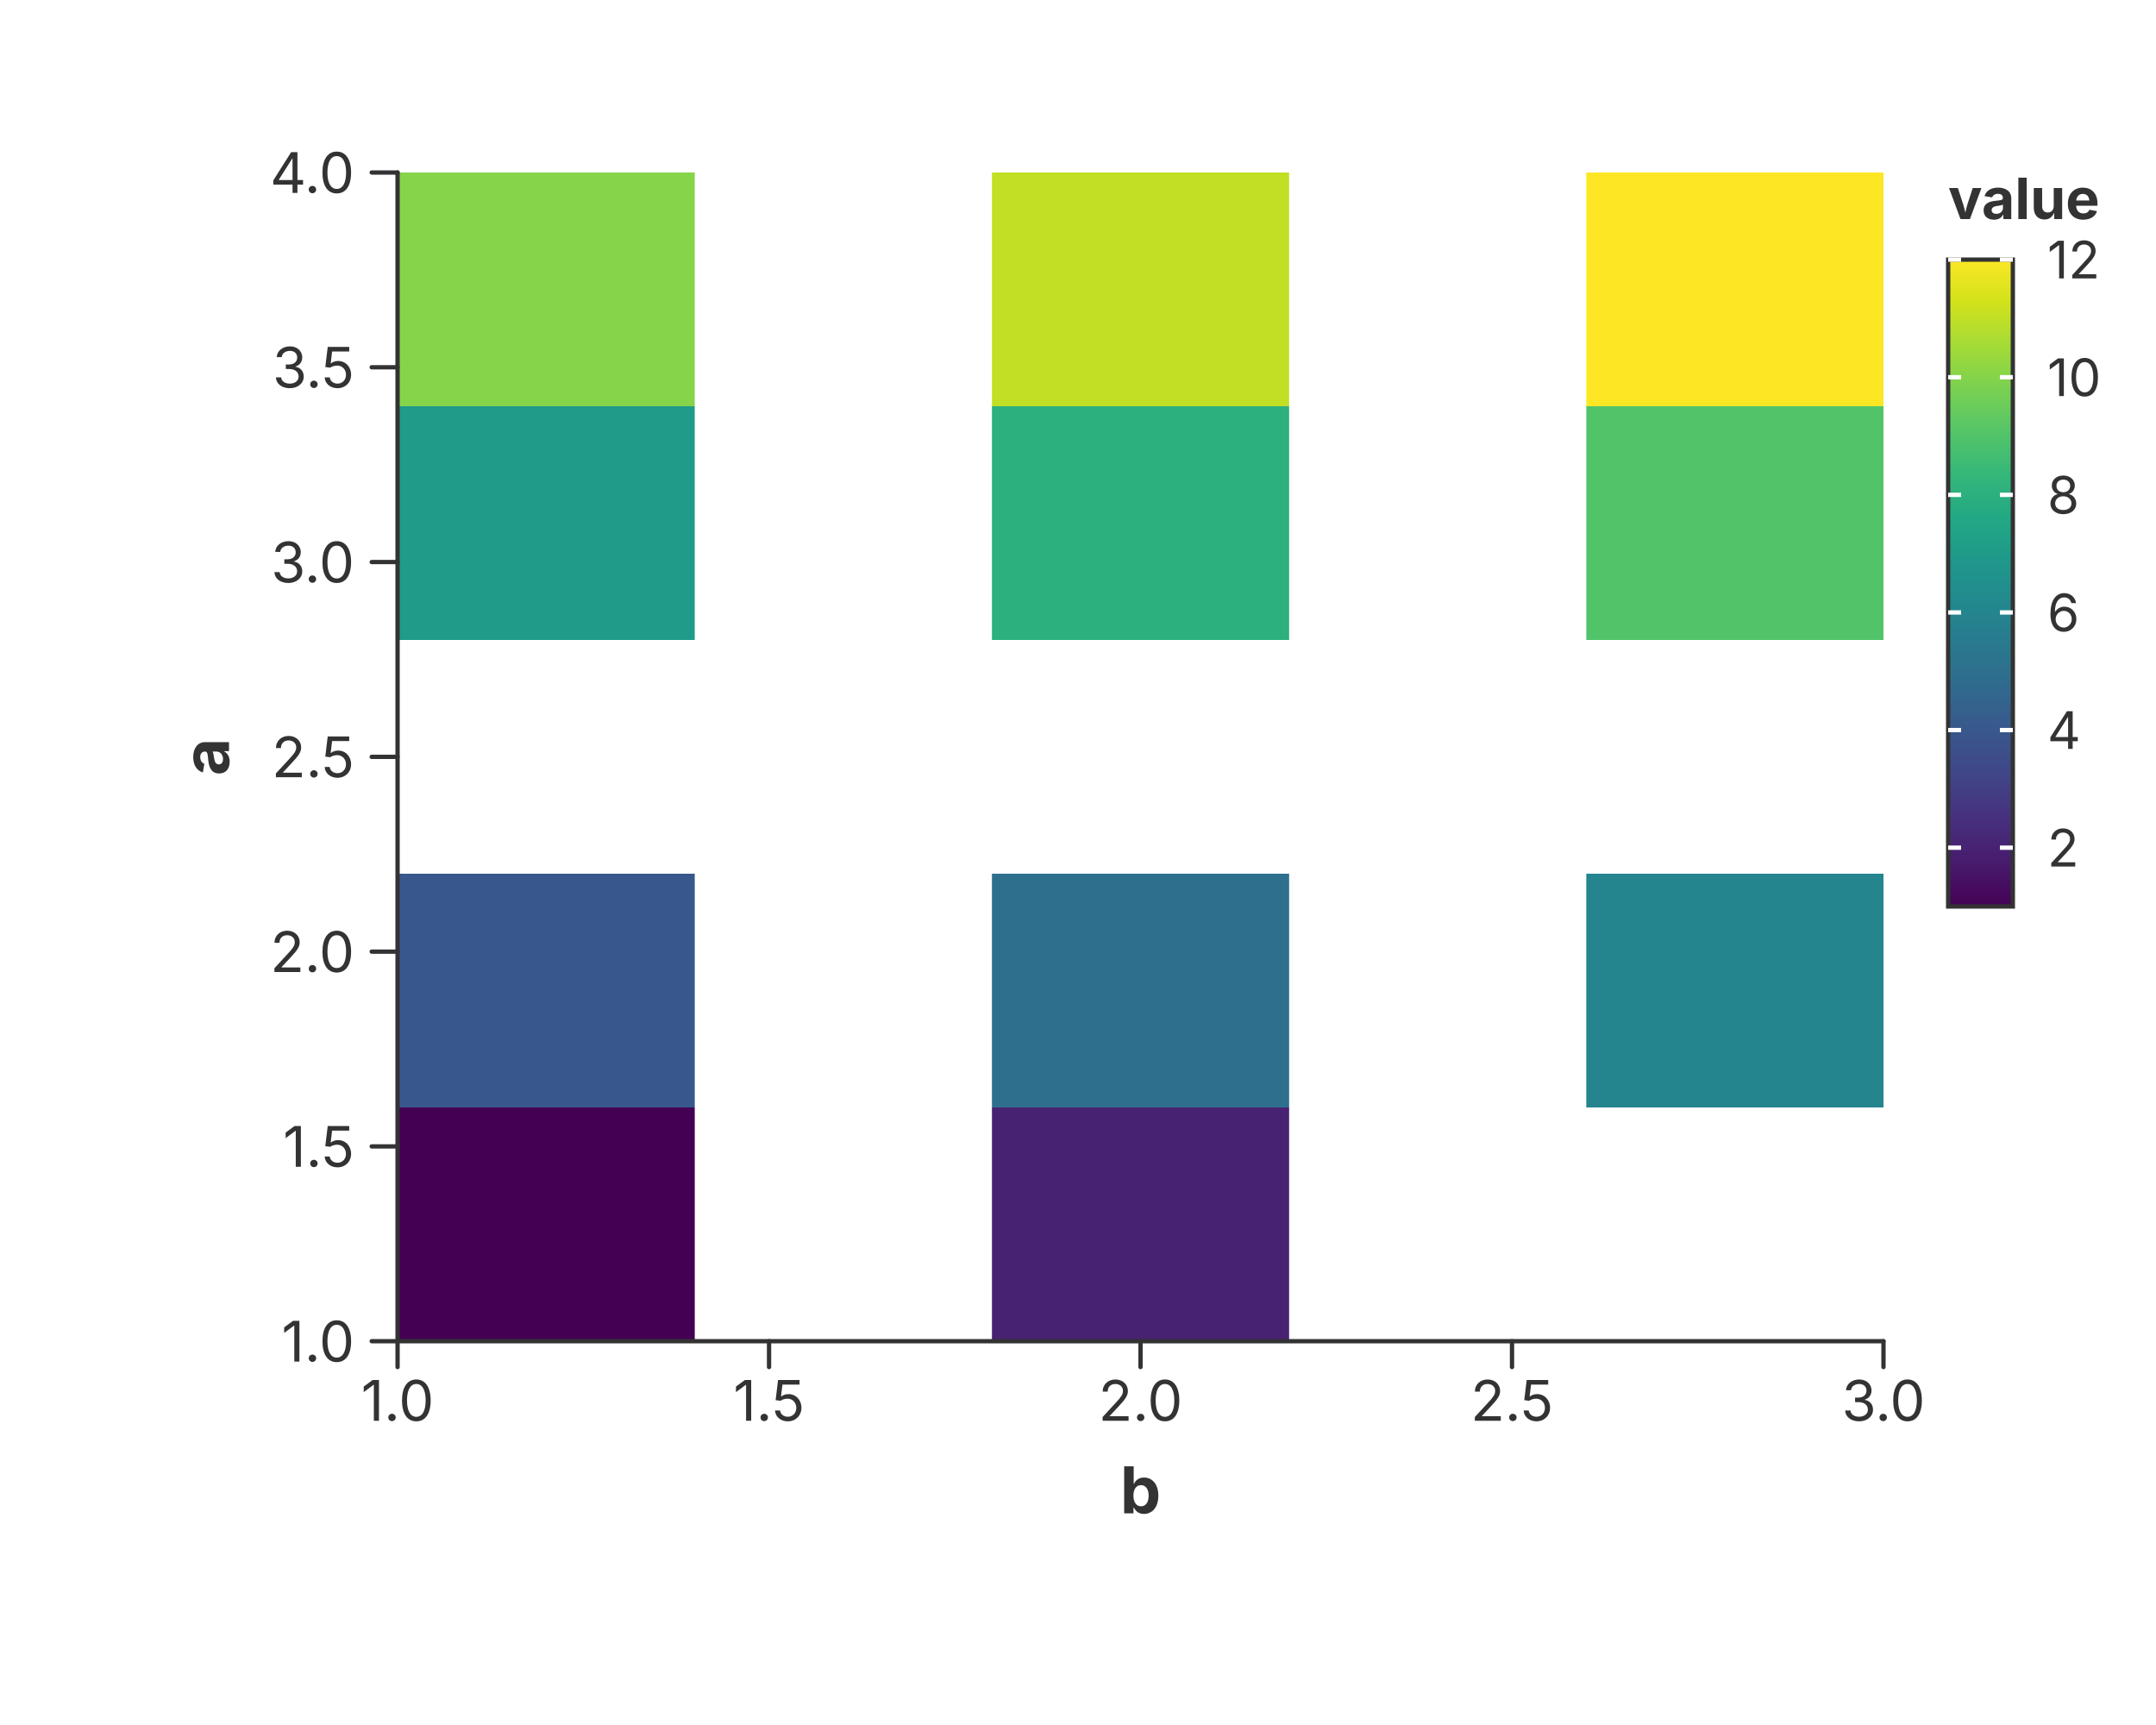
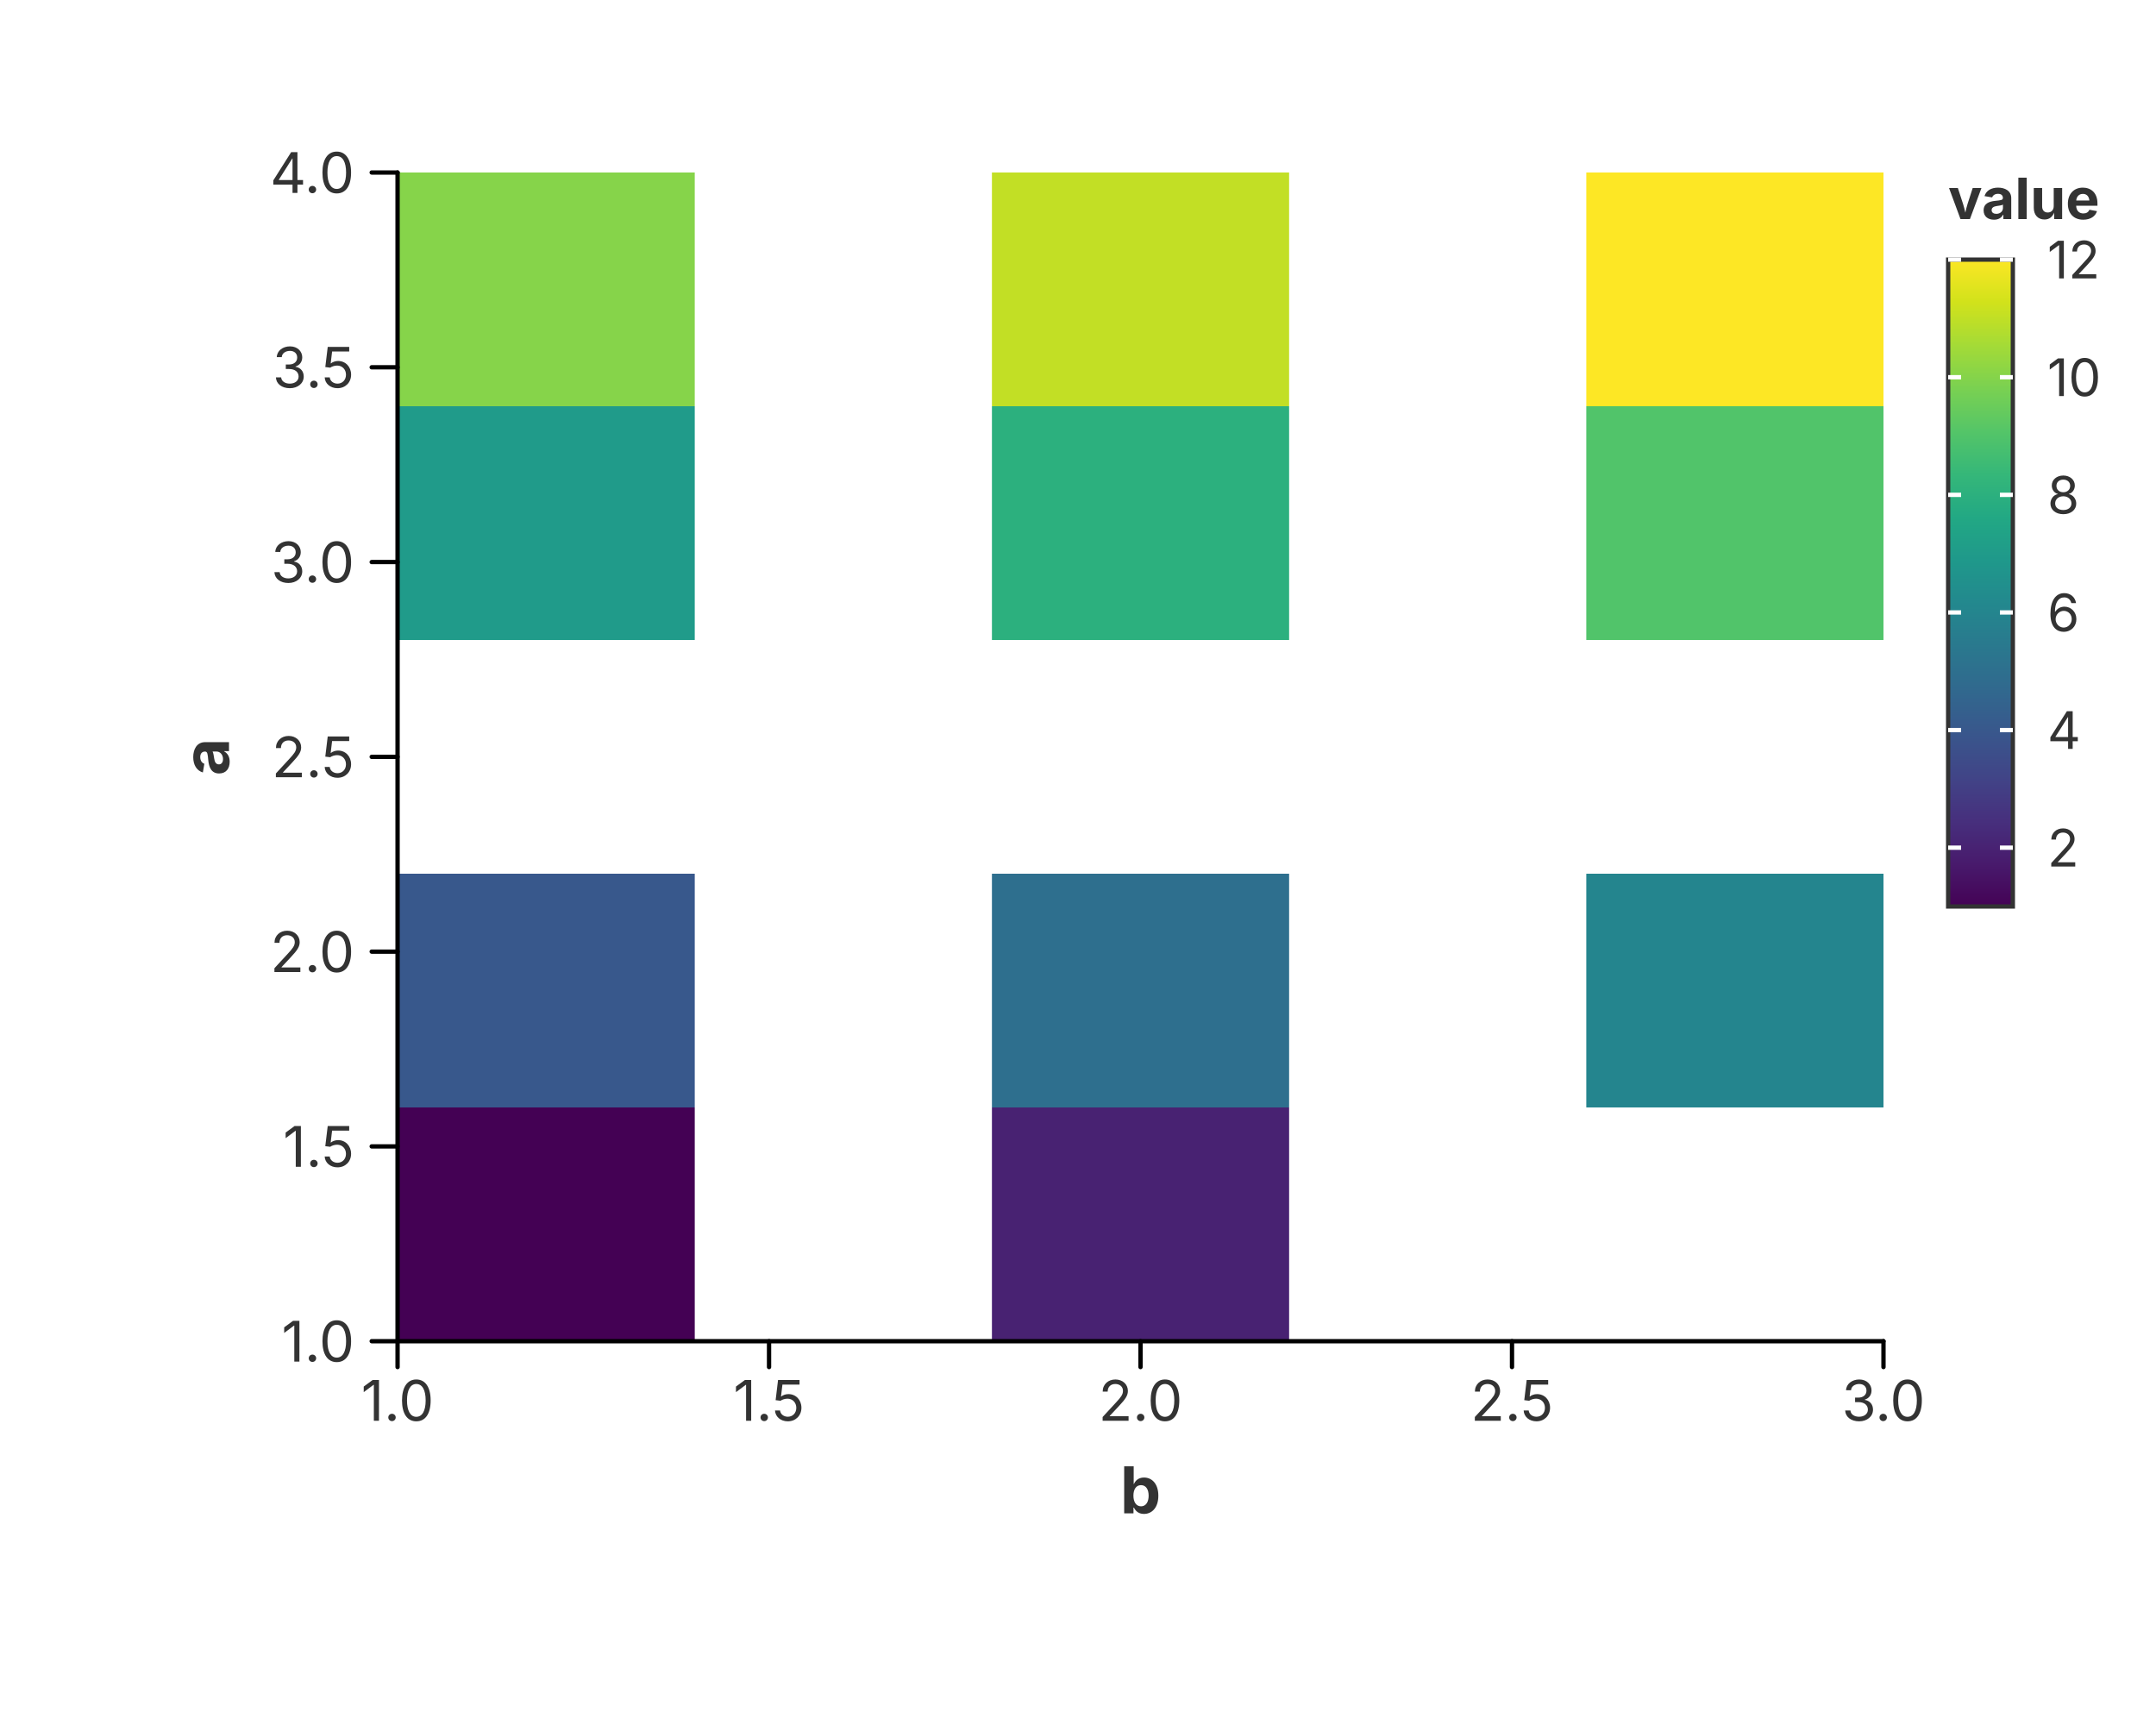
<svg xmlns="http://www.w3.org/2000/svg" width="500" height="400" viewBox="0 0 500 400">
  <rect x="0.000" y="0.000" width="500.000" height="400.000" fill="rgba(255,255,255,1.000)" stroke="none" stroke-width="0.000" fill-opacity="1.000" stroke-opacity="1.000" />
  <defs>
    <clipPath id="plot-clip-area">
      <rect x="92.200" y="40.000" width="344.600" height="271.000" />
    </clipPath>
  </defs>
  <g clip-path="url(#plot-clip-area)">
    <rect x="92.200" y="256.800" width="68.920" height="54.200" fill="rgba(68,1,84,1.000)" stroke="rgba(255,255,255,1.000)" stroke-width="0.000" fill-opacity="1.000" stroke-opacity="1.000" />
    <rect x="230.040" y="256.800" width="68.920" height="54.200" fill="rgba(72,34,114,1.000)" stroke="rgba(255,255,255,1.000)" stroke-width="0.000" fill-opacity="1.000" stroke-opacity="1.000" />
    <rect x="92.200" y="202.600" width="68.920" height="54.200" fill="rgba(56,88,140,1.000)" stroke="rgba(255,255,255,1.000)" stroke-width="0.000" fill-opacity="1.000" stroke-opacity="1.000" />
    <rect x="230.040" y="202.600" width="68.920" height="54.200" fill="rgba(46,111,142,1.000)" stroke="rgba(255,255,255,1.000)" stroke-width="0.000" fill-opacity="1.000" stroke-opacity="1.000" />
    <rect x="367.880" y="202.600" width="68.920" height="54.200" fill="rgba(36,133,142,1.000)" stroke="rgba(255,255,255,1.000)" stroke-width="0.000" fill-opacity="1.000" stroke-opacity="1.000" />
    <rect x="92.200" y="94.200" width="68.920" height="54.200" fill="rgba(32,155,138,1.000)" stroke="rgba(255,255,255,1.000)" stroke-width="0.000" fill-opacity="1.000" stroke-opacity="1.000" />
    <rect x="230.040" y="94.200" width="68.920" height="54.200" fill="rgba(44,176,126,1.000)" stroke="rgba(255,255,255,1.000)" stroke-width="0.000" fill-opacity="1.000" stroke-opacity="1.000" />
    <rect x="367.880" y="94.200" width="68.920" height="54.200" fill="rgba(81,196,106,1.000)" stroke="rgba(255,255,255,1.000)" stroke-width="0.000" fill-opacity="1.000" stroke-opacity="1.000" />
    <rect x="92.200" y="40.000" width="68.920" height="54.200" fill="rgba(134,212,74,1.000)" stroke="rgba(255,255,255,1.000)" stroke-width="0.000" fill-opacity="1.000" stroke-opacity="1.000" />
    <rect x="230.040" y="40.000" width="68.920" height="54.200" fill="rgba(194,223,37,1.000)" stroke="rgba(255,255,255,1.000)" stroke-width="0.000" fill-opacity="1.000" stroke-opacity="1.000" />
    <rect x="367.880" y="40.000" width="68.920" height="54.200" fill="rgba(253,231,37,1.000)" stroke="rgba(255,255,255,1.000)" stroke-width="0.000" fill-opacity="1.000" stroke-opacity="1.000" />
  </g>
-   <path d="M 92.200 311.000 L 436.800 311.000" fill="none" stroke="rgba(51,51,51,1.000)" stroke-width="1.000" stroke-opacity="1.000" stroke-linejoin="round" stroke-linecap="round" />
-   <path d="M 92.200 311.000 L 92.200 317.000" fill="none" stroke="rgba(51,51,51,1.000)" stroke-width="1.000" stroke-opacity="1.000" stroke-linejoin="round" stroke-linecap="round" />
+   <path d="M 92.200 311.000 L 436.800 311.000" fill="none" stroke="rgba(0,0,0,1.000)" stroke-width="1.000" stroke-opacity="1.000" stroke-linejoin="round" stroke-linecap="round" />
+   <path d="M 92.200 311.000 L 92.200 317.000" fill="none" stroke="rgba(0,0,0,1.000)" stroke-width="1.000" stroke-opacity="1.000" stroke-linejoin="round" stroke-linecap="round" />
  <text x="92.200" y="320.000" font-size="13.0" font-family="Inter, -apple-system, BlinkMacSystemFont, 'Segoe UI', Roboto, Helvetica, Arial, 'PingFang SC', 'Microsoft YaHei', Ubuntu, Cantarell, 'Noto Sans', sans-serif" fill="rgba(51,51,51,1.000)" fill-opacity="1.000" text-anchor="middle" font-weight="normal" dominant-baseline="hanging" transform="rotate(0 92.200 320.000)">1.0</text>
-   <path d="M 178.350 311.000 L 178.350 317.000" fill="none" stroke="rgba(51,51,51,1.000)" stroke-width="1.000" stroke-opacity="1.000" stroke-linejoin="round" stroke-linecap="round" />
+   <path d="M 178.350 311.000 L 178.350 317.000" fill="none" stroke="rgba(0,0,0,1.000)" stroke-width="1.000" stroke-opacity="1.000" stroke-linejoin="round" stroke-linecap="round" />
  <text x="178.350" y="320.000" font-size="13.0" font-family="Inter, -apple-system, BlinkMacSystemFont, 'Segoe UI', Roboto, Helvetica, Arial, 'PingFang SC', 'Microsoft YaHei', Ubuntu, Cantarell, 'Noto Sans', sans-serif" fill="rgba(51,51,51,1.000)" fill-opacity="1.000" text-anchor="middle" font-weight="normal" dominant-baseline="hanging" transform="rotate(0 178.350 320.000)">1.5</text>
-   <path d="M 264.500 311.000 L 264.500 317.000" fill="none" stroke="rgba(51,51,51,1.000)" stroke-width="1.000" stroke-opacity="1.000" stroke-linejoin="round" stroke-linecap="round" />
+   <path d="M 264.500 311.000 L 264.500 317.000" fill="none" stroke="rgba(0,0,0,1.000)" stroke-width="1.000" stroke-opacity="1.000" stroke-linejoin="round" stroke-linecap="round" />
  <text x="264.500" y="320.000" font-size="13.0" font-family="Inter, -apple-system, BlinkMacSystemFont, 'Segoe UI', Roboto, Helvetica, Arial, 'PingFang SC', 'Microsoft YaHei', Ubuntu, Cantarell, 'Noto Sans', sans-serif" fill="rgba(51,51,51,1.000)" fill-opacity="1.000" text-anchor="middle" font-weight="normal" dominant-baseline="hanging" transform="rotate(0 264.500 320.000)">2.0</text>
-   <path d="M 350.650 311.000 L 350.650 317.000" fill="none" stroke="rgba(51,51,51,1.000)" stroke-width="1.000" stroke-opacity="1.000" stroke-linejoin="round" stroke-linecap="round" />
+   <path d="M 350.650 311.000 L 350.650 317.000" fill="none" stroke="rgba(0,0,0,1.000)" stroke-width="1.000" stroke-opacity="1.000" stroke-linejoin="round" stroke-linecap="round" />
  <text x="350.650" y="320.000" font-size="13.0" font-family="Inter, -apple-system, BlinkMacSystemFont, 'Segoe UI', Roboto, Helvetica, Arial, 'PingFang SC', 'Microsoft YaHei', Ubuntu, Cantarell, 'Noto Sans', sans-serif" fill="rgba(51,51,51,1.000)" fill-opacity="1.000" text-anchor="middle" font-weight="normal" dominant-baseline="hanging" transform="rotate(0 350.650 320.000)">2.5</text>
-   <path d="M 436.800 311.000 L 436.800 317.000" fill="none" stroke="rgba(51,51,51,1.000)" stroke-width="1.000" stroke-opacity="1.000" stroke-linejoin="round" stroke-linecap="round" />
+   <path d="M 436.800 311.000 L 436.800 317.000" fill="none" stroke="rgba(0,0,0,1.000)" stroke-width="1.000" stroke-opacity="1.000" stroke-linejoin="round" stroke-linecap="round" />
  <text x="436.800" y="320.000" font-size="13.0" font-family="Inter, -apple-system, BlinkMacSystemFont, 'Segoe UI', Roboto, Helvetica, Arial, 'PingFang SC', 'Microsoft YaHei', Ubuntu, Cantarell, 'Noto Sans', sans-serif" fill="rgba(51,51,51,1.000)" fill-opacity="1.000" text-anchor="middle" font-weight="normal" dominant-baseline="hanging" transform="rotate(0 436.800 320.000)">3.0</text>
  <text x="264.500" y="340.000" font-size="15.0" font-family="Inter, -apple-system, BlinkMacSystemFont, 'Segoe UI', Roboto, Helvetica, Arial, 'PingFang SC', 'Microsoft YaHei', Ubuntu, Cantarell, 'Noto Sans', sans-serif" fill="rgba(51,51,51,1.000)" fill-opacity="1.000" text-anchor="middle" font-weight="bold" dominant-baseline="hanging" transform="rotate(0 264.500 340.000)">b</text>
-   <path d="M 92.200 40.000 L 92.200 311.000" fill="none" stroke="rgba(51,51,51,1.000)" stroke-width="1.000" stroke-opacity="1.000" stroke-linejoin="round" stroke-linecap="round" />
-   <path d="M 92.200 311.000 L 86.200 311.000" fill="none" stroke="rgba(51,51,51,1.000)" stroke-width="1.000" stroke-opacity="1.000" stroke-linejoin="round" stroke-linecap="round" />
+   <path d="M 92.200 40.000 L 92.200 311.000" fill="none" stroke="rgba(0,0,0,1.000)" stroke-width="1.000" stroke-opacity="1.000" stroke-linejoin="round" stroke-linecap="round" />
+   <path d="M 92.200 311.000 L 86.200 311.000" fill="none" stroke="rgba(0,0,0,1.000)" stroke-width="1.000" stroke-opacity="1.000" stroke-linejoin="round" stroke-linecap="round" />
  <text x="82.200" y="311.000" font-size="13.0" font-family="Inter, -apple-system, BlinkMacSystemFont, 'Segoe UI', Roboto, Helvetica, Arial, 'PingFang SC', 'Microsoft YaHei', Ubuntu, Cantarell, 'Noto Sans', sans-serif" fill="rgba(51,51,51,1.000)" fill-opacity="1.000" text-anchor="end" font-weight="normal" dominant-baseline="central" transform="rotate(0 82.200 311.000)">1.0</text>
-   <path d="M 92.200 265.833 L 86.200 265.833" fill="none" stroke="rgba(51,51,51,1.000)" stroke-width="1.000" stroke-opacity="1.000" stroke-linejoin="round" stroke-linecap="round" />
+   <path d="M 92.200 265.833 L 86.200 265.833" fill="none" stroke="rgba(0,0,0,1.000)" stroke-width="1.000" stroke-opacity="1.000" stroke-linejoin="round" stroke-linecap="round" />
  <text x="82.200" y="265.833" font-size="13.0" font-family="Inter, -apple-system, BlinkMacSystemFont, 'Segoe UI', Roboto, Helvetica, Arial, 'PingFang SC', 'Microsoft YaHei', Ubuntu, Cantarell, 'Noto Sans', sans-serif" fill="rgba(51,51,51,1.000)" fill-opacity="1.000" text-anchor="end" font-weight="normal" dominant-baseline="central" transform="rotate(0 82.200 265.833)">1.5</text>
-   <path d="M 92.200 220.667 L 86.200 220.667" fill="none" stroke="rgba(51,51,51,1.000)" stroke-width="1.000" stroke-opacity="1.000" stroke-linejoin="round" stroke-linecap="round" />
+   <path d="M 92.200 220.667 L 86.200 220.667" fill="none" stroke="rgba(0,0,0,1.000)" stroke-width="1.000" stroke-opacity="1.000" stroke-linejoin="round" stroke-linecap="round" />
  <text x="82.200" y="220.667" font-size="13.0" font-family="Inter, -apple-system, BlinkMacSystemFont, 'Segoe UI', Roboto, Helvetica, Arial, 'PingFang SC', 'Microsoft YaHei', Ubuntu, Cantarell, 'Noto Sans', sans-serif" fill="rgba(51,51,51,1.000)" fill-opacity="1.000" text-anchor="end" font-weight="normal" dominant-baseline="central" transform="rotate(0 82.200 220.667)">2.0</text>
-   <path d="M 92.200 175.500 L 86.200 175.500" fill="none" stroke="rgba(51,51,51,1.000)" stroke-width="1.000" stroke-opacity="1.000" stroke-linejoin="round" stroke-linecap="round" />
+   <path d="M 92.200 175.500 L 86.200 175.500" fill="none" stroke="rgba(0,0,0,1.000)" stroke-width="1.000" stroke-opacity="1.000" stroke-linejoin="round" stroke-linecap="round" />
  <text x="82.200" y="175.500" font-size="13.0" font-family="Inter, -apple-system, BlinkMacSystemFont, 'Segoe UI', Roboto, Helvetica, Arial, 'PingFang SC', 'Microsoft YaHei', Ubuntu, Cantarell, 'Noto Sans', sans-serif" fill="rgba(51,51,51,1.000)" fill-opacity="1.000" text-anchor="end" font-weight="normal" dominant-baseline="central" transform="rotate(0 82.200 175.500)">2.5</text>
-   <path d="M 92.200 130.333 L 86.200 130.333" fill="none" stroke="rgba(51,51,51,1.000)" stroke-width="1.000" stroke-opacity="1.000" stroke-linejoin="round" stroke-linecap="round" />
+   <path d="M 92.200 130.333 L 86.200 130.333" fill="none" stroke="rgba(0,0,0,1.000)" stroke-width="1.000" stroke-opacity="1.000" stroke-linejoin="round" stroke-linecap="round" />
  <text x="82.200" y="130.333" font-size="13.0" font-family="Inter, -apple-system, BlinkMacSystemFont, 'Segoe UI', Roboto, Helvetica, Arial, 'PingFang SC', 'Microsoft YaHei', Ubuntu, Cantarell, 'Noto Sans', sans-serif" fill="rgba(51,51,51,1.000)" fill-opacity="1.000" text-anchor="end" font-weight="normal" dominant-baseline="central" transform="rotate(0 82.200 130.333)">3.0</text>
-   <path d="M 92.200 85.167 L 86.200 85.167" fill="none" stroke="rgba(51,51,51,1.000)" stroke-width="1.000" stroke-opacity="1.000" stroke-linejoin="round" stroke-linecap="round" />
+   <path d="M 92.200 85.167 L 86.200 85.167" fill="none" stroke="rgba(0,0,0,1.000)" stroke-width="1.000" stroke-opacity="1.000" stroke-linejoin="round" stroke-linecap="round" />
  <text x="82.200" y="85.167" font-size="13.0" font-family="Inter, -apple-system, BlinkMacSystemFont, 'Segoe UI', Roboto, Helvetica, Arial, 'PingFang SC', 'Microsoft YaHei', Ubuntu, Cantarell, 'Noto Sans', sans-serif" fill="rgba(51,51,51,1.000)" fill-opacity="1.000" text-anchor="end" font-weight="normal" dominant-baseline="central" transform="rotate(0 82.200 85.167)">3.5</text>
-   <path d="M 92.200 40.000 L 86.200 40.000" fill="none" stroke="rgba(51,51,51,1.000)" stroke-width="1.000" stroke-opacity="1.000" stroke-linejoin="round" stroke-linecap="round" />
+   <path d="M 92.200 40.000 L 86.200 40.000" fill="none" stroke="rgba(0,0,0,1.000)" stroke-width="1.000" stroke-opacity="1.000" stroke-linejoin="round" stroke-linecap="round" />
  <text x="82.200" y="40.000" font-size="13.0" font-family="Inter, -apple-system, BlinkMacSystemFont, 'Segoe UI', Roboto, Helvetica, Arial, 'PingFang SC', 'Microsoft YaHei', Ubuntu, Cantarell, 'Noto Sans', sans-serif" fill="rgba(51,51,51,1.000)" fill-opacity="1.000" text-anchor="end" font-weight="normal" dominant-baseline="central" transform="rotate(0 82.200 40.000)">4.0</text>
  <text x="47.500" y="175.500" font-size="15.0" font-family="Inter, -apple-system, BlinkMacSystemFont, 'Segoe UI', Roboto, Helvetica, Arial, 'PingFang SC', 'Microsoft YaHei', Ubuntu, Cantarell, 'Noto Sans', sans-serif" fill="rgba(51,51,51,1.000)" fill-opacity="1.000" text-anchor="middle" font-weight="bold" dominant-baseline="middle" transform="rotate(-90 47.500 175.500)">a</text>
  <text x="451.800" y="46.000" font-size="13.2" font-family="Inter, -apple-system, BlinkMacSystemFont, 'Segoe UI', Roboto, Helvetica, Arial, 'PingFang SC', 'Microsoft YaHei', Ubuntu, Cantarell, 'Noto Sans', sans-serif" fill="rgba(51,51,51,1.000)" fill-opacity="1.000" text-anchor="start" font-weight="bold" dominant-baseline="central" transform="rotate(0 451.800 46.000)">value</text>
  <defs>
    <linearGradient id="grad_value" x1="0%" y1="0%" x2="0%" y2="100%">
      <stop offset="0.0%" stop-color="rgba(253,231,37,1.000)" />
      <stop offset="6.7%" stop-color="rgba(210,226,27,1.000)" />
      <stop offset="13.3%" stop-color="rgba(165,219,54,1.000)" />
      <stop offset="20.0%" stop-color="rgba(122,209,81,1.000)" />
      <stop offset="26.7%" stop-color="rgba(84,197,104,1.000)" />
      <stop offset="33.3%" stop-color="rgba(53,183,121,1.000)" />
      <stop offset="40.0%" stop-color="rgba(34,168,132,1.000)" />
      <stop offset="46.7%" stop-color="rgba(31,152,139,1.000)" />
      <stop offset="53.3%" stop-color="rgba(35,136,142,1.000)" />
      <stop offset="60.0%" stop-color="rgba(42,120,142,1.000)" />
      <stop offset="66.7%" stop-color="rgba(49,104,142,1.000)" />
      <stop offset="73.3%" stop-color="rgba(57,86,140,1.000)" />
      <stop offset="80.0%" stop-color="rgba(65,68,135,1.000)" />
      <stop offset="86.7%" stop-color="rgba(71,47,125,1.000)" />
      <stop offset="93.3%" stop-color="rgba(72,26,108,1.000)" />
      <stop offset="100.0%" stop-color="rgba(68,1,84,1.000)" />
    </linearGradient>
  </defs>
  <rect x="451.800" y="60.200" width="15.000" height="150.000" fill="url(#grad_value)" />
  <rect x="451.800" y="60.200" width="15.000" height="150.000" fill="none" stroke="rgba(51,51,51,1.000)" stroke-width="1.000" fill-opacity="1.000" stroke-opacity="1.000" />
  <line x1="451.800" y1="196.564" x2="454.800" y2="196.564" stroke="rgba(255,255,255,1.000)" stroke-width="1.000" stroke-opacity="1.000" />
  <line x1="463.800" y1="196.564" x2="466.800" y2="196.564" stroke="rgba(255,255,255,1.000)" stroke-width="1.000" stroke-opacity="1.000" />
  <text x="474.800" y="196.564" font-size="12.0" font-family="Inter, -apple-system, BlinkMacSystemFont, 'Segoe UI', Roboto, Helvetica, Arial, 'PingFang SC', 'Microsoft YaHei', Ubuntu, Cantarell, 'Noto Sans', sans-serif" fill="rgba(51,51,51,1.000)" fill-opacity="1.000" text-anchor="start" font-weight="normal" dominant-baseline="central" transform="rotate(0 474.800 196.564)">2</text>
  <line x1="451.800" y1="169.291" x2="454.800" y2="169.291" stroke="rgba(255,255,255,1.000)" stroke-width="1.000" stroke-opacity="1.000" />
  <line x1="463.800" y1="169.291" x2="466.800" y2="169.291" stroke="rgba(255,255,255,1.000)" stroke-width="1.000" stroke-opacity="1.000" />
  <text x="474.800" y="169.291" font-size="12.0" font-family="Inter, -apple-system, BlinkMacSystemFont, 'Segoe UI', Roboto, Helvetica, Arial, 'PingFang SC', 'Microsoft YaHei', Ubuntu, Cantarell, 'Noto Sans', sans-serif" fill="rgba(51,51,51,1.000)" fill-opacity="1.000" text-anchor="start" font-weight="normal" dominant-baseline="central" transform="rotate(0 474.800 169.291)">4</text>
  <line x1="451.800" y1="142.018" x2="454.800" y2="142.018" stroke="rgba(255,255,255,1.000)" stroke-width="1.000" stroke-opacity="1.000" />
  <line x1="463.800" y1="142.018" x2="466.800" y2="142.018" stroke="rgba(255,255,255,1.000)" stroke-width="1.000" stroke-opacity="1.000" />
  <text x="474.800" y="142.018" font-size="12.0" font-family="Inter, -apple-system, BlinkMacSystemFont, 'Segoe UI', Roboto, Helvetica, Arial, 'PingFang SC', 'Microsoft YaHei', Ubuntu, Cantarell, 'Noto Sans', sans-serif" fill="rgba(51,51,51,1.000)" fill-opacity="1.000" text-anchor="start" font-weight="normal" dominant-baseline="central" transform="rotate(0 474.800 142.018)">6</text>
  <line x1="451.800" y1="114.745" x2="454.800" y2="114.745" stroke="rgba(255,255,255,1.000)" stroke-width="1.000" stroke-opacity="1.000" />
  <line x1="463.800" y1="114.745" x2="466.800" y2="114.745" stroke="rgba(255,255,255,1.000)" stroke-width="1.000" stroke-opacity="1.000" />
  <text x="474.800" y="114.745" font-size="12.0" font-family="Inter, -apple-system, BlinkMacSystemFont, 'Segoe UI', Roboto, Helvetica, Arial, 'PingFang SC', 'Microsoft YaHei', Ubuntu, Cantarell, 'Noto Sans', sans-serif" fill="rgba(51,51,51,1.000)" fill-opacity="1.000" text-anchor="start" font-weight="normal" dominant-baseline="central" transform="rotate(0 474.800 114.745)">8</text>
  <line x1="451.800" y1="87.473" x2="454.800" y2="87.473" stroke="rgba(255,255,255,1.000)" stroke-width="1.000" stroke-opacity="1.000" />
  <line x1="463.800" y1="87.473" x2="466.800" y2="87.473" stroke="rgba(255,255,255,1.000)" stroke-width="1.000" stroke-opacity="1.000" />
  <text x="474.800" y="87.473" font-size="12.0" font-family="Inter, -apple-system, BlinkMacSystemFont, 'Segoe UI', Roboto, Helvetica, Arial, 'PingFang SC', 'Microsoft YaHei', Ubuntu, Cantarell, 'Noto Sans', sans-serif" fill="rgba(51,51,51,1.000)" fill-opacity="1.000" text-anchor="start" font-weight="normal" dominant-baseline="central" transform="rotate(0 474.800 87.473)">10</text>
  <line x1="451.800" y1="60.200" x2="454.800" y2="60.200" stroke="rgba(255,255,255,1.000)" stroke-width="1.000" stroke-opacity="1.000" />
  <line x1="463.800" y1="60.200" x2="466.800" y2="60.200" stroke="rgba(255,255,255,1.000)" stroke-width="1.000" stroke-opacity="1.000" />
  <text x="474.800" y="60.200" font-size="12.0" font-family="Inter, -apple-system, BlinkMacSystemFont, 'Segoe UI', Roboto, Helvetica, Arial, 'PingFang SC', 'Microsoft YaHei', Ubuntu, Cantarell, 'Noto Sans', sans-serif" fill="rgba(51,51,51,1.000)" fill-opacity="1.000" text-anchor="start" font-weight="normal" dominant-baseline="central" transform="rotate(0 474.800 60.200)">12</text>
</svg>
